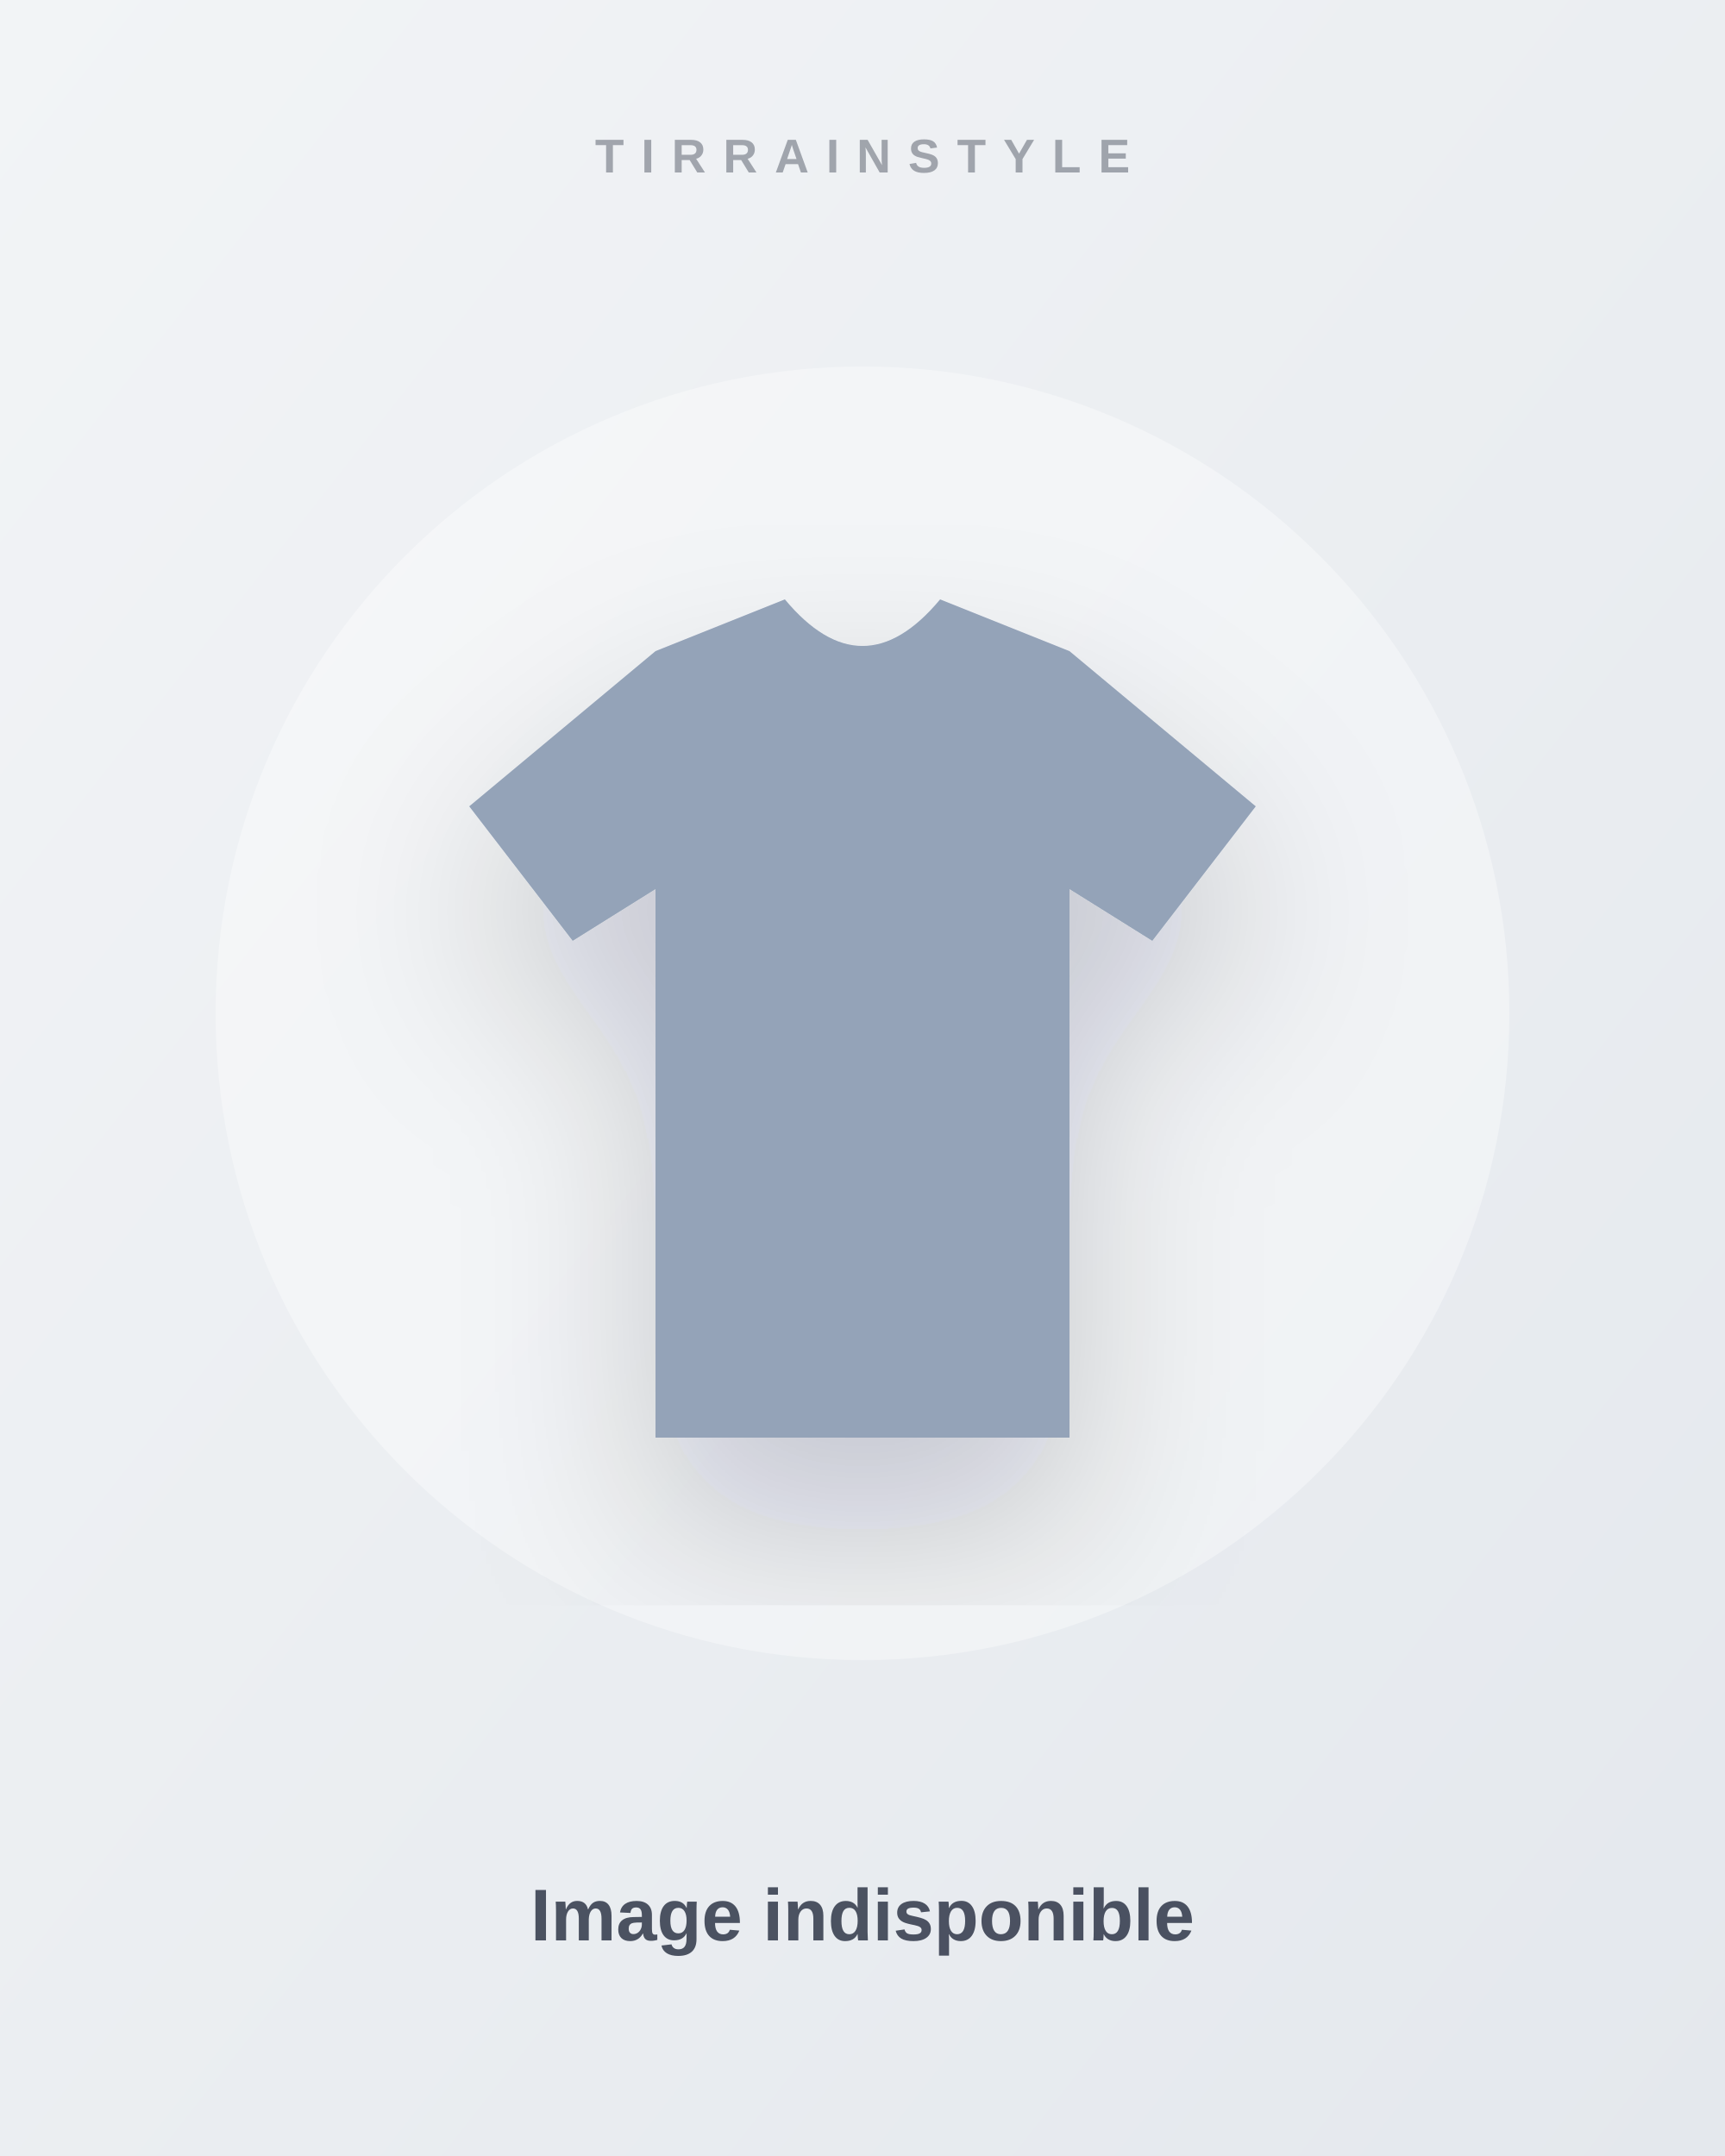
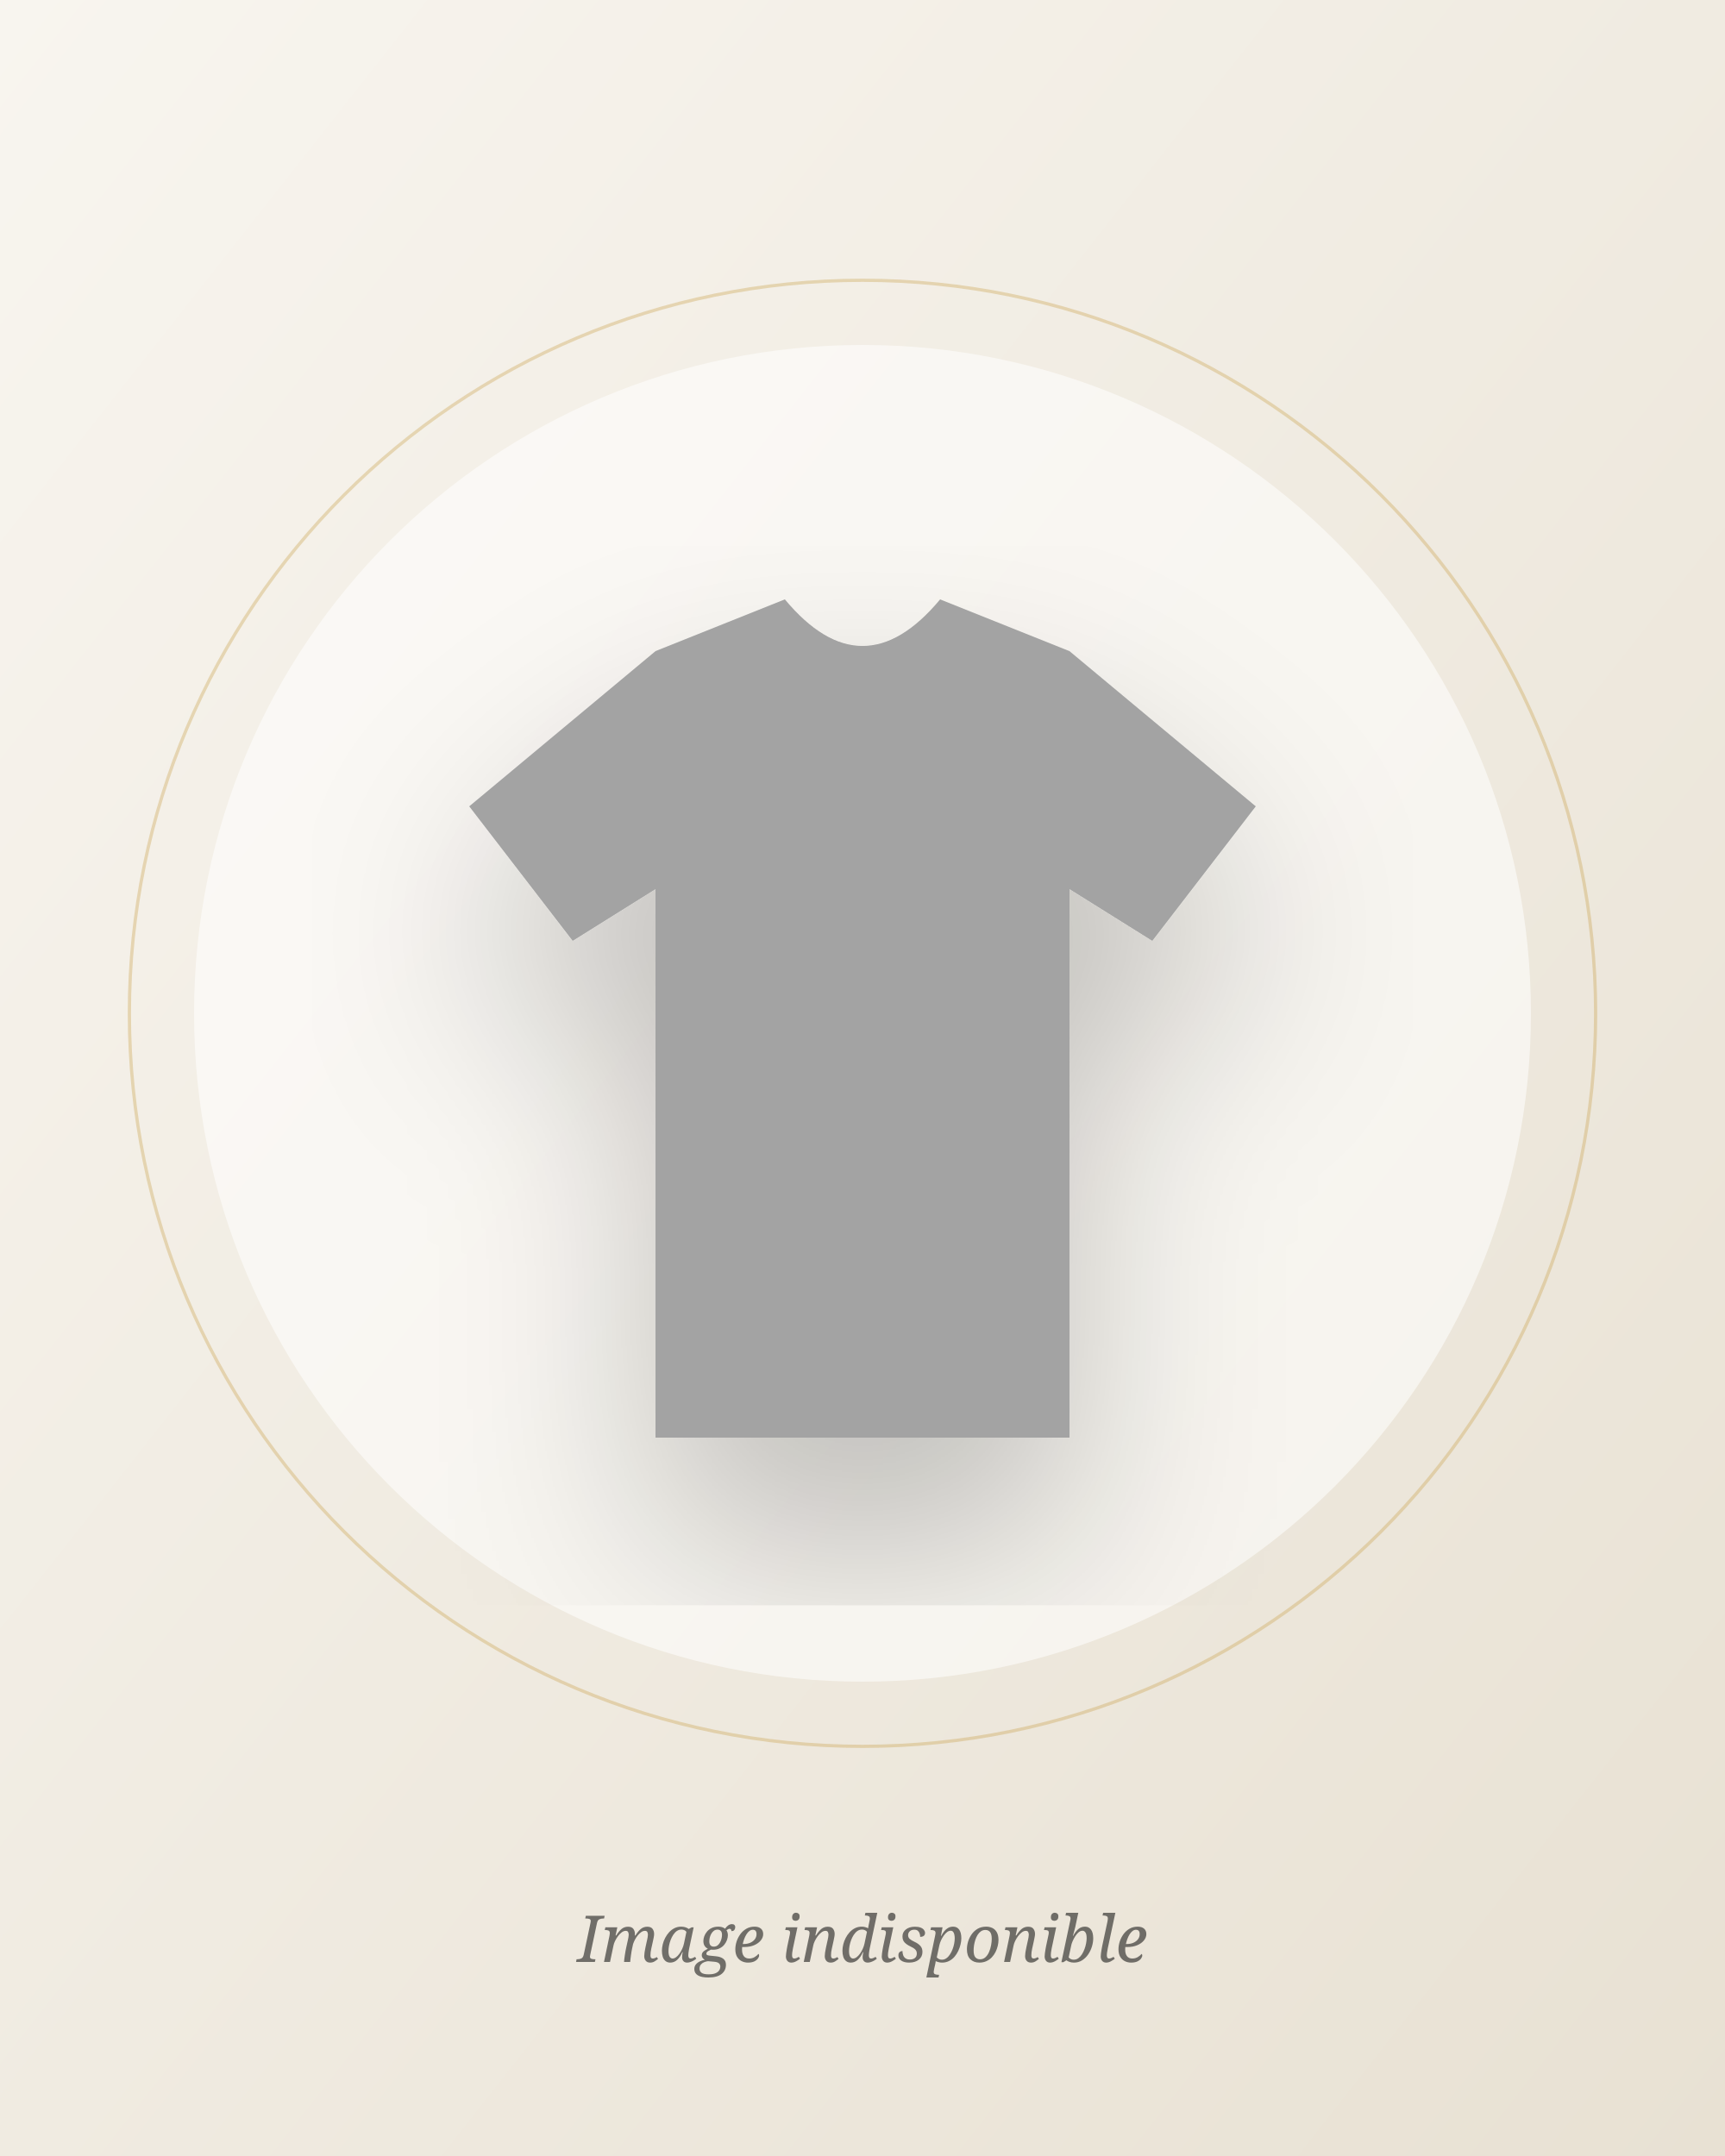
<svg xmlns="http://www.w3.org/2000/svg" viewBox="0 0 800 1000" width="800" height="1000">
  <defs>
    <linearGradient id="g" x1="0" y1="0" x2="1" y2="1">
-       <stop offset="0" stop-color="#f2f4f6" />
-       <stop offset="1" stop-color="#e4e8ed" />
+       <stop offset="0" stop-color="#F8F5EF" />
+       <stop offset="1" stop-color="#E8E1D3" />
    </linearGradient>
    <filter id="s" x="-20%" y="-20%" width="140%" height="140%">
-       <feDropShadow dx="0" dy="18" stdDeviation="18" flood-color="#0f172a" flood-opacity=".18" />
+       <feDropShadow dx="0" dy="22" stdDeviation="20" flood-color="#000" flood-opacity=".22" />
    </filter>
  </defs>
  <rect width="800" height="1000" fill="url(#g)" />
-   <circle cx="400" cy="470" r="300" fill="#ffffff" fill-opacity=".35" />
-   <g transform="translate(160 230) scale(2.4)" fill="#94a3b8" filter="url(#s)">
+   <circle cx="400" cy="470" r="310" fill="#FFFFFF" fill-opacity=".55" />
+   <circle cx="400" cy="470" r="340" fill="none" stroke="#C9A24B" stroke-opacity=".35" stroke-width="1.5" />
+   <g transform="translate(160 230) scale(2.4)" fill="#A3A3A3" filter="url(#s)">
    <path d="M60 30 L85 20 Q100 38 115 20 L140 30 L176 60 L156 86 L140 76 L140 182 L60 182 L60 76 L44 86 L24 60 Z" />
  </g>
-   <text x="400" y="900" text-anchor="middle" font-family="Poppins, Arial, sans-serif" font-size="34" font-weight="600" fill="#0f172a" fill-opacity=".72">Image indisponible</text>
-   <text x="400" y="80" text-anchor="middle" font-family="Poppins, Arial, sans-serif" font-size="22" letter-spacing="8" font-weight="600" fill="#0f172a" fill-opacity=".35">TIRRAINSTYLE</text>
+   <text x="400" y="910" text-anchor="middle" font-family="Georgia, serif" font-size="30" font-style="italic" fill="#0A0A0A" fill-opacity=".55">Image indisponible</text>
</svg>
